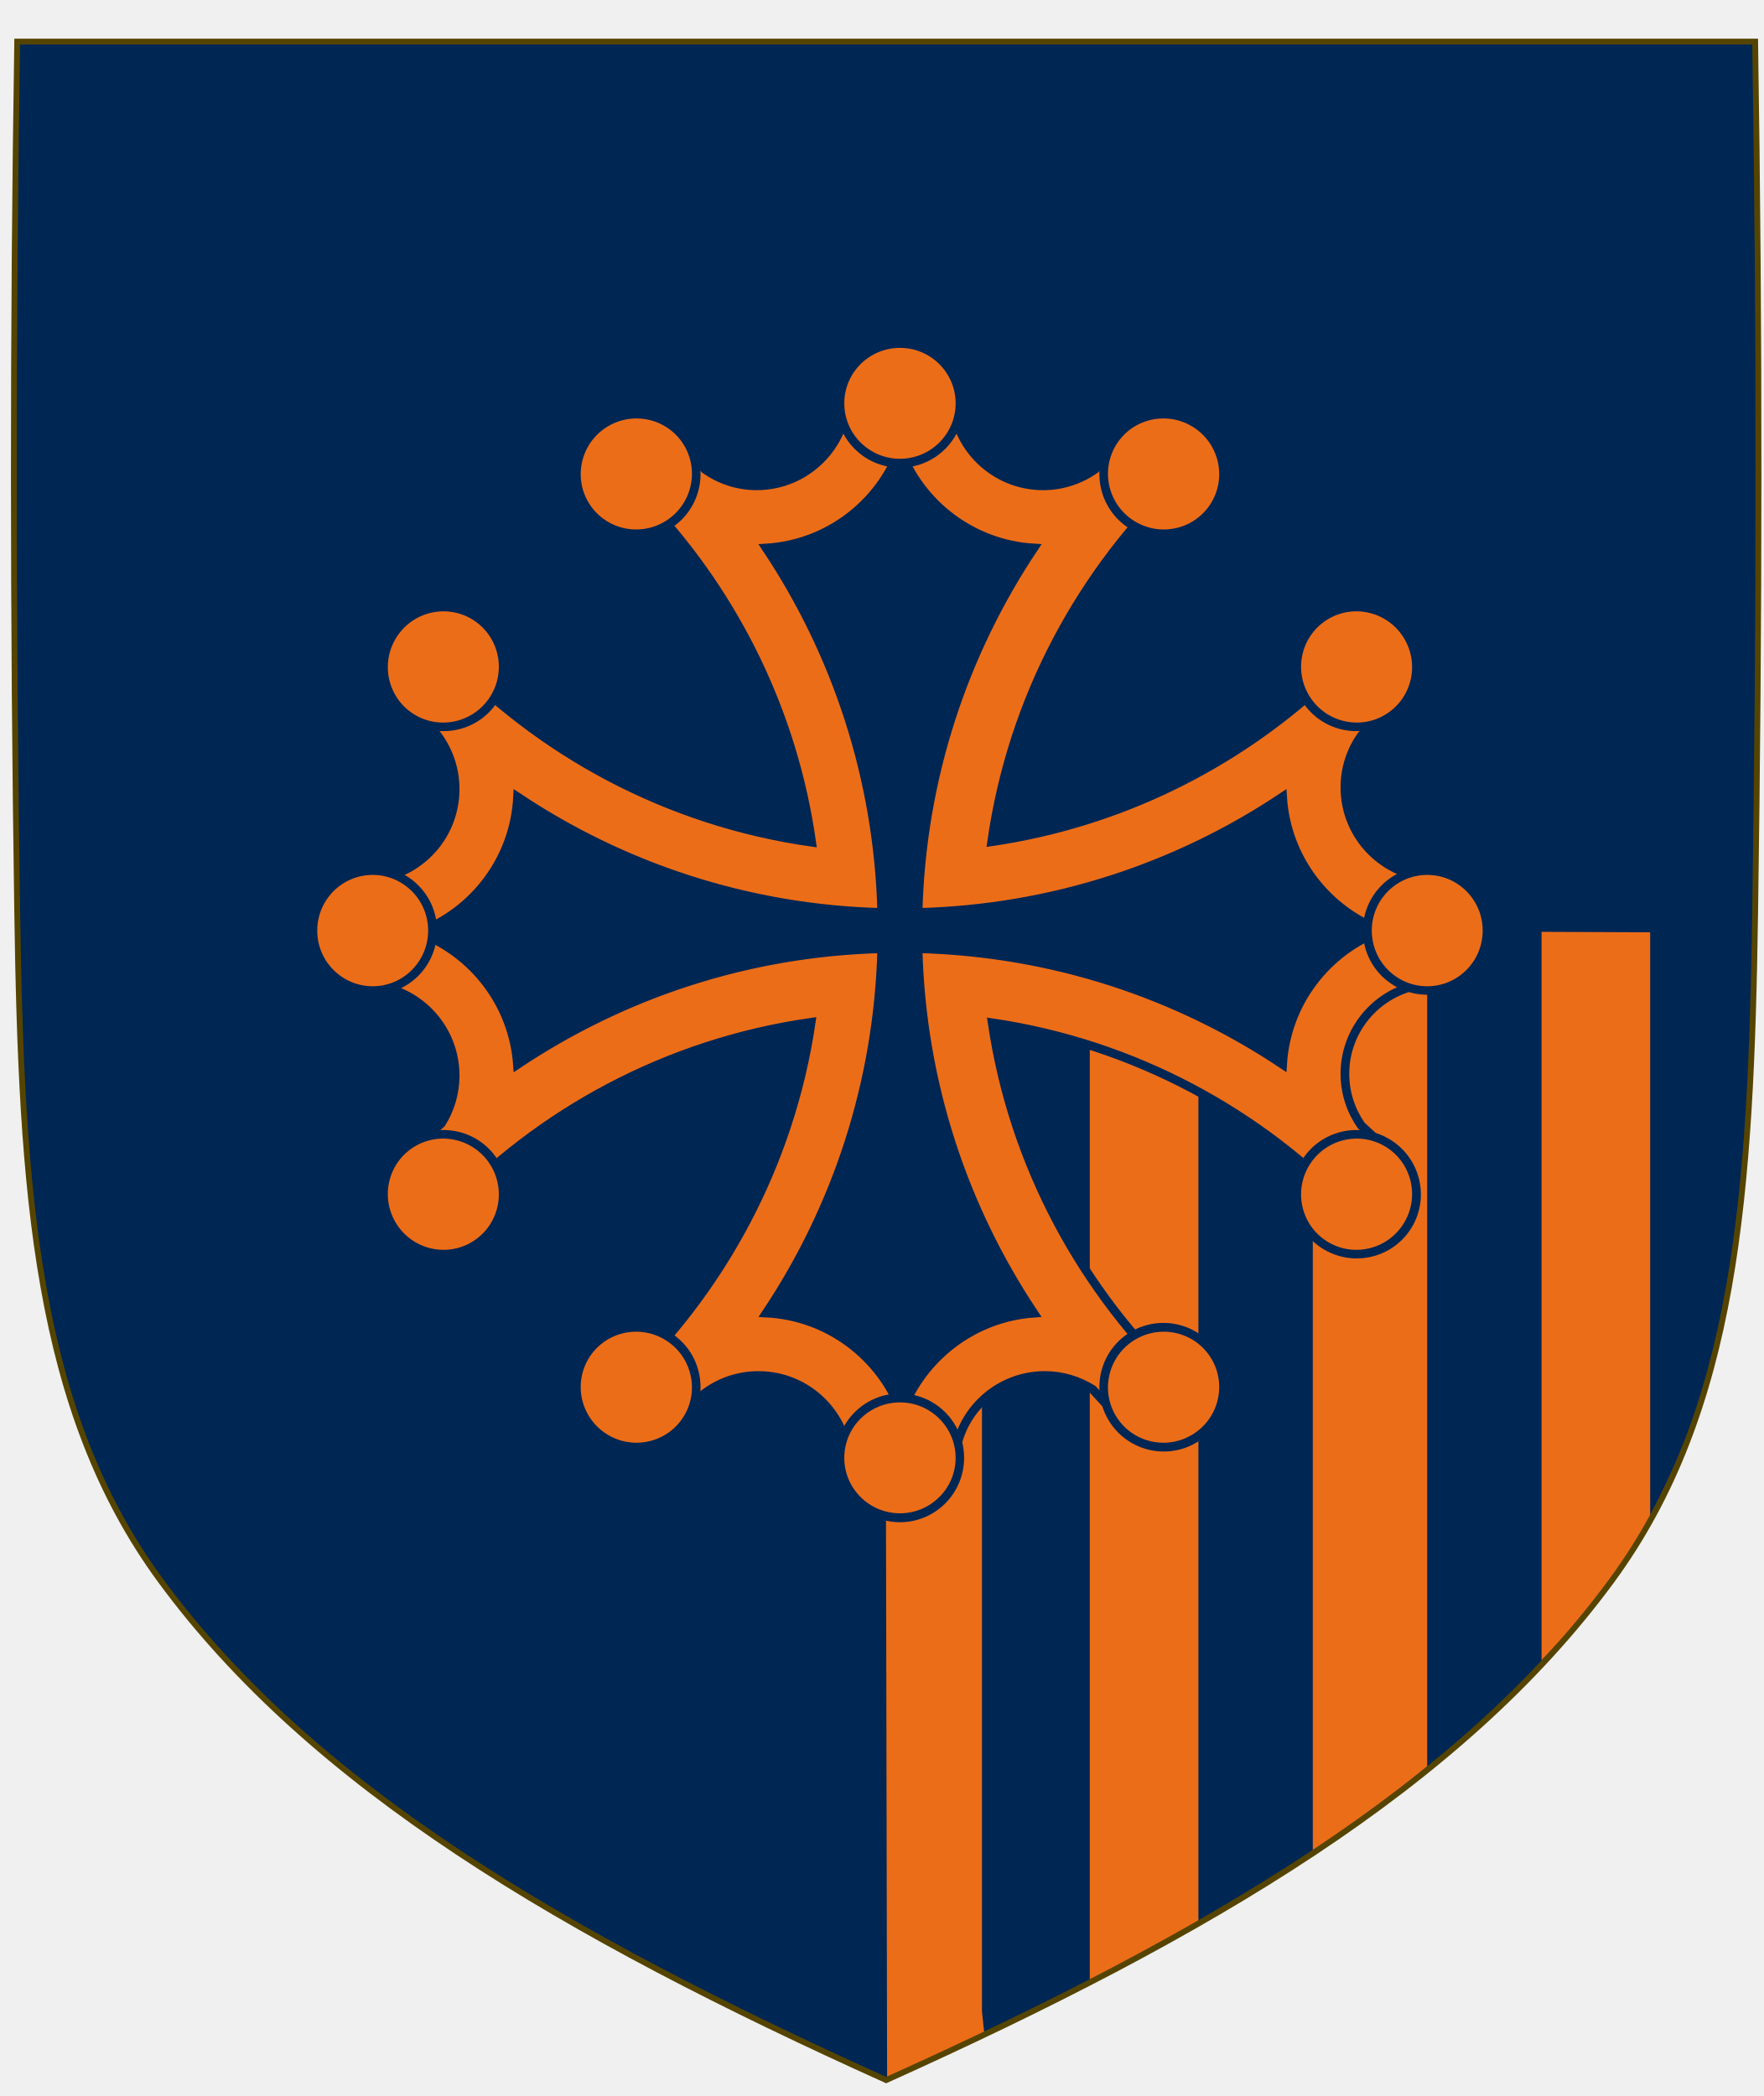
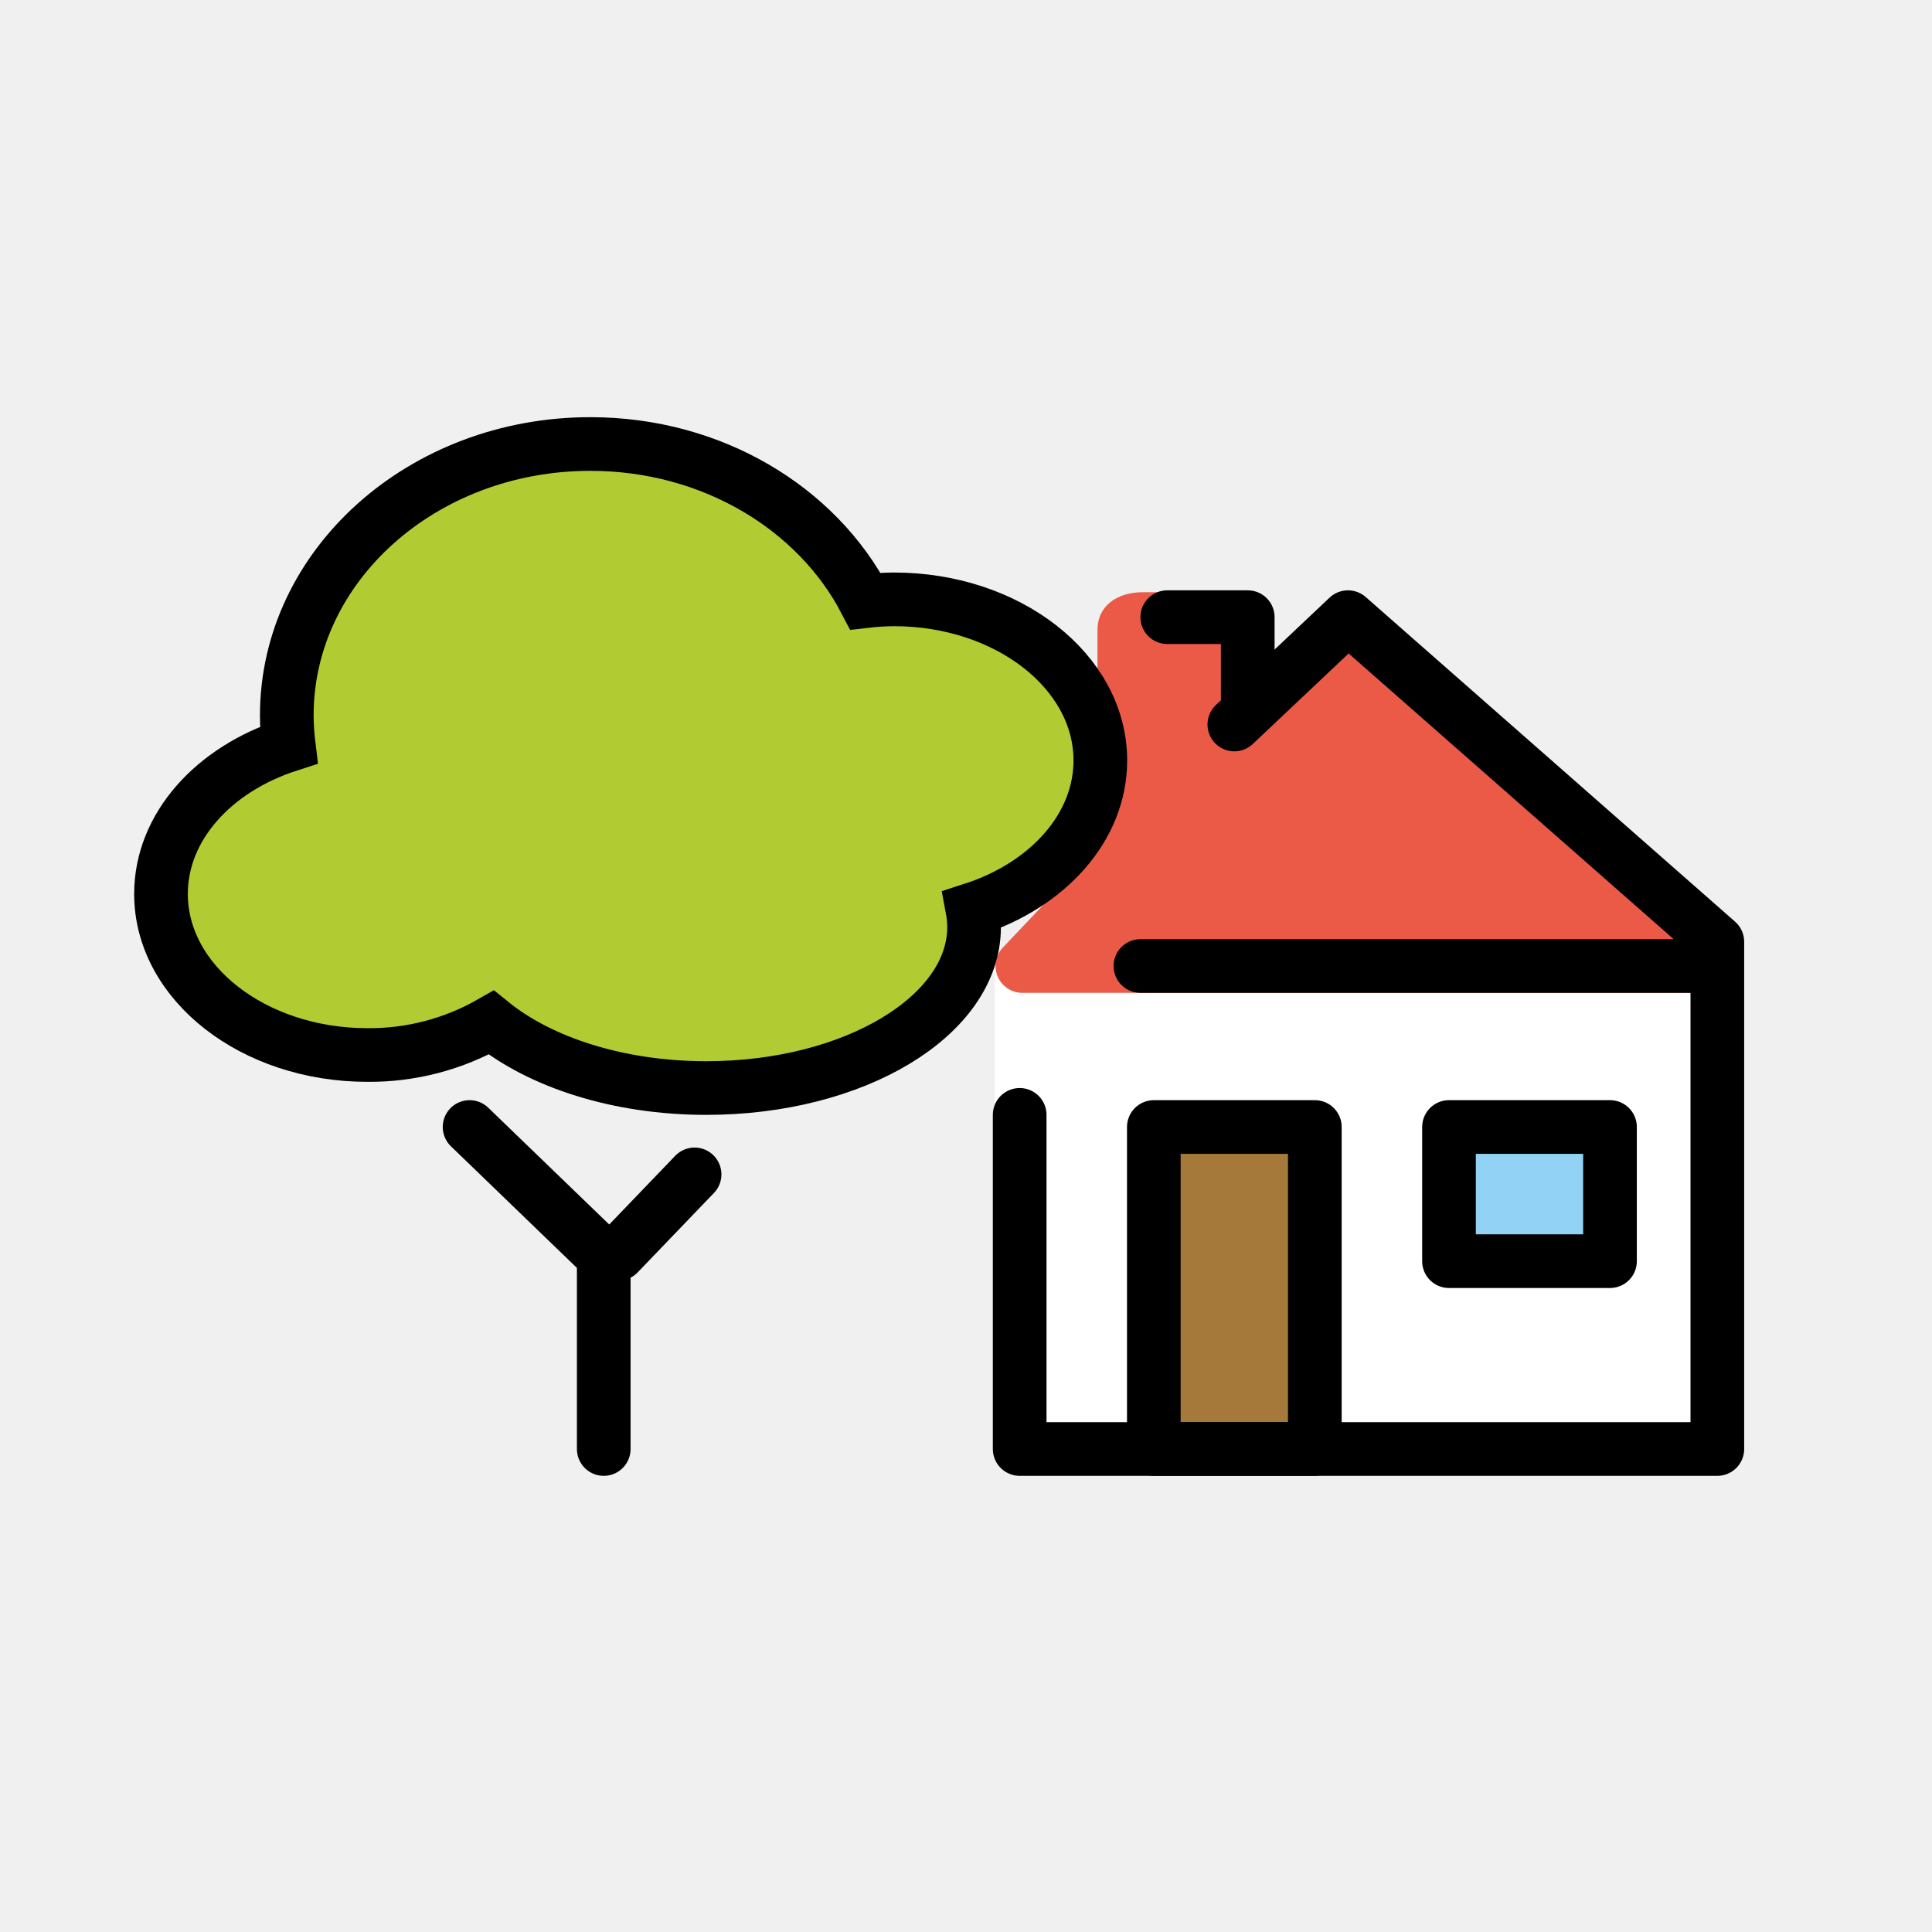
- <svg xmlns="http://www.w3.org/2000/svg" width="776.451" height="922.899" id="svg2" version="1.1" style="display:inline">
-   <defs id="defs4" />
-   <g id="layer1" transform="translate(459.6371,507.039)" style="display:inline">
-     <g id="g54773">
-       <g id="g21919" transform="translate(-1426.253,-111.2215)">
-         <g id="g18119" transform="translate(0,-80)" />
-         <g transform="matrix(1.884424,0,0,1.884424,176.4119,-288.2031)" style="display:inline" id="g164334">
-           <path id="path7014-6-7-28-1-5-9-4" style="fill:#002654;fill-opacity:1;stroke:none;display:inline" d="m 423.474,-47.848 c -1.076,67.808 -1.012,135.625 0,203.431 0.975,65.329 4.234,116.31 33.501,156.172 35.255,48.019 93.988,82.671 169.54,116.716 75.551,-34.045 134.285,-68.698 169.54,-116.716 29.267,-39.863 32.526,-90.843 33.501,-156.172 1.012,-67.806 1.076,-135.623 0,-203.431 l -406.082,0 z" />
-           <g transform="matrix(1.126625,0,0,1.126625,1613.046,344.6451)" id="g11618-9-0-2" style="stroke-width:0.888;stroke-miterlimit:4;stroke-dasharray:none;display:inline" />
-           <g id="g13998" style="display:inline" transform="translate(1426.253,111.2215)" />
-           <g transform="matrix(1.126625,0,0,1.126625,3386.642,407.9531)" id="g11618-9-0-2-5" style="stroke-width:0.888;stroke-miterlimit:4;stroke-dasharray:none;display:inline" />
-           <g id="g34755-2-0" transform="translate(-897.7242,-194.8272)" style="display:inline" />
-           <g id="g45813-0" transform="translate(-1049.704,-504.1313)" style="display:inline" />
-           <g transform="matrix(0.6765991,0,0,0.6765991,426.6389,-20.99388)" id="g4362">
-             <path id="path3214" style="fill:#ec6d18;fill-opacity:1;fill-rule:evenodd;stroke:none;display:inline" d="m 595.089,268.749 -90.329,-0.392 c -55.441,4.893 -52.182,37.6 -50.215,56.398 l -133.854,-40.153 36.529,111.034 -62.093,50.818 0.436,218.858 C 412.858,612.649 493.096,561.571 552.314,484.027 c 21.635,-40.62 38.428,-85.438 40.523,-149.054 0.676,-20.526 4.064,-42.813 2.252,-66.224 z" />
-             <path id="path3568" style="fill:#002654;fill-opacity:1;fill-rule:evenodd;stroke:none;display:inline" d="m 328.32,266.285 37.235,-0.092 0,365.364 -36.451,17.12 -0.784,-7.46 0,-374.932 z" />
-             <path id="path5508" style="fill:#002654;fill-opacity:1;fill-rule:evenodd;stroke:none;display:inline" d="m 403.067,266.288 39.5,-0.068 0,320.763 -39.5,23.107 0,-0.94 0,-342.862 z" />
-             <path id="path5510" style="fill:#002654;fill-opacity:1;fill-rule:evenodd;stroke:none;display:inline" d="m 521.572,266.704 -39.5,-0.067 0,290.306 c 11.846,-6.242 32.005,-25.97 39.5,-35.423 z" />
-             <path id="path5512" style="fill:#002654;fill-opacity:1;fill-rule:evenodd;stroke:none;display:inline" d="m 595.048,267.409 -35.97,0.547 0,119.145 0,83.113 c 31.479,-61.358 32.484,-108.008 36.755,-188.743 z" />
-             <path d="m 443,1368.778 c 0,0 -156.195,-188.321 -156.195,-666.922 0,-478.601 0,-433.499 0,-433.499 l 312.389,0 0,433.499 C 599.195,1180.457 443,1368.778 443,1368.778 z" style="fill:none;stroke:none;display:inline" id="path3227" />
-             <g style="fill:#ec6d18;fill-opacity:1;stroke:#002654;stroke-width:2.305;stroke-miterlimit:4;stroke-opacity:1;stroke-dasharray:none;display:inline" transform="matrix(1.301663,0,0,1.301679,-2565.611,-568.7978)" id="g16252">
-               <path style="fill:#ec6d18;fill-opacity:1;fill-rule:evenodd;stroke:#002654;stroke-width:2.305;stroke-linecap:butt;stroke-linejoin:miter;stroke-miterlimit:4;stroke-opacity:1;stroke-dasharray:none" d="m 2201.485,500.703 c -4.745,0 -9.406,0.264 -14.031,0.719 -0.287,12.98 -10.921,23.438 -23.969,23.438 -5.109,-8e-5 -9.835,-1.64 -13.719,-4.375 -2.206,-2.452 -4.479,-4.853 -6.812,-7.188 -5.482,2.483 -10.79,5.305 -15.875,8.438 1.812,1.693 3.58,3.419 5.312,5.188 0.935,1.117 1.952,2.146 3,3.156 0.068,0.066 0.119,0.153 0.188,0.219 22.38,24.156 37.657,54.949 42.5,89.125 -38.335,-5.43 -72.438,-23.99 -97.656,-50.969 -3.131,5.081 -5.986,10.366 -8.469,15.844 2.001,1.999 4.038,3.968 6.125,5.875 3.376,4.131 5.406,9.416 5.406,15.156 -1e-4,13.069 -10.491,23.684 -23.5,23.938 -0.425,4.473 -0.625,9.01 -0.625,13.594 0,4.894 0.235,9.733 0.719,14.5 12.965,0.303 23.406,10.931 23.406,23.969 -1e-4,4.662 -1.343,9.012 -3.656,12.688 -2.694,2.399 -5.319,4.862 -7.875,7.406 2.568,5.667 5.521,11.133 8.781,16.375 25.163,-26.772 59.089,-45.196 97.219,-50.625 -5.59,37.992 -24.077,71.785 -50.875,96.813 5.093,3.137 10.415,5.952 15.906,8.438 2.038,-2.028 4.031,-4.093 5.969,-6.219 4.113,-3.317 9.316,-5.312 15,-5.312 13.059,10e-5 23.668,10.474 23.938,23.469 4.484,0.427 8.999,0.656 13.594,0.656 4.894,0 9.733,-0.267 14.5,-0.75 0,-3e-4 0.031,3e-4 0.031,0 0.32,-12.95 10.911,-23.375 23.938,-23.375 4.679,10e-5 9.034,1.39 12.719,3.719 2.385,2.677 4.844,5.281 7.375,7.812 5.676,-2.571 11.157,-5.516 16.406,-8.781 -26.567,-24.969 -44.913,-58.578 -50.5,-96.344 37.756,5.59 71.382,23.91 96.344,50.469 3.261,-5.246 6.182,-10.734 8.75,-16.406 -2.323,-2.326 -4.71,-4.581 -7.156,-6.781 -2.726,-3.89 -4.344,-8.618 -4.344,-13.719 10e-5,-13.037 10.441,-23.635 23.406,-23.938 0.455,-4.626 0.688,-9.318 0.688,-14.062 0,-4.734 -0.235,-9.416 -0.688,-14.031 -12.965,-0.303 -23.406,-10.931 -23.406,-23.969 10e-5,-5.125 1.624,-9.859 4.375,-13.75 2.43,-2.187 4.816,-4.439 7.125,-6.75 -2.486,-5.491 -5.3,-10.813 -8.438,-15.906 -1.767,1.895 -3.582,3.753 -5.438,5.562 -1.098,0.938 -2.164,1.921 -3.156,2.969 -23.929,22.148 -54.398,37.336 -88.188,42.312 5.433,-38.129 23.876,-72.065 50.656,-97.219 -5.248,-3.266 -10.731,-6.209 -16.406,-8.781 -2.309,2.317 -4.56,4.693 -6.75,7.125 -3.911,2.775 -8.694,4.437 -13.844,4.438 -13.048,-1.7e-4 -23.651,-10.458 -23.938,-23.438 -4.626,-0.455 -9.318,-0.719 -14.062,-0.719 z m 0,14.406 c 5.485,14.653 19.219,25.259 35.531,26.25 -18.591,27.817 -29.795,60.966 -30.719,96.688 35.719,-0.918 68.905,-12.078 96.719,-30.656 1.01,16.287 11.648,29.978 26.281,35.469 -14.648,5.483 -25.284,19.196 -26.281,35.5 -27.814,-18.578 -60.999,-29.769 -96.719,-30.688 0.923,35.712 12.136,68.875 30.719,96.688 -16.107,1.16 -29.618,11.77 -35.062,26.281 -5.53,-14.774 -19.418,-25.474 -35.906,-26.312 18.559,-27.804 29.702,-60.956 30.625,-96.656 -35.714,0.924 -68.844,12.136 -96.656,30.719 -1.16,-16.107 -11.77,-29.618 -26.281,-35.062 14.78,-5.533 25.482,-19.439 26.312,-35.938 27.804,18.568 60.927,29.733 96.625,30.656 -0.924,-35.723 -12.075,-68.872 -30.656,-96.688 16.294,-1.003 29.976,-11.611 35.469,-26.25 z" id="path14367" />
-               <g style="fill:#ec6d18;fill-opacity:1;stroke:#002654;stroke-width:2.305;stroke-miterlimit:4;stroke-opacity:1;stroke-dasharray:none" id="g16238">
-                 <path transform="matrix(0.775253,0,0,0.81501,1089.4,186.8612)" d="m 1455,387.862 c 0,10.77 -9.178,19.5 -20.5,19.5 -11.322,0 -20.5,-8.73 -20.5,-19.5 0,-10.77 9.178,-19.5 20.5,-19.5 11.322,0 20.5,8.73 20.5,19.5 z" id="path14388" style="fill:#ec6d18;fill-opacity:1;fill-rule:evenodd;stroke:#002654;stroke-width:2.899;stroke-linecap:butt;stroke-linejoin:miter;stroke-miterlimit:4;stroke-opacity:1;stroke-dasharray:none" />
-                 <path transform="matrix(0.671389,-0.387627,0.407505,0.705818,1010.393,804.0035)" d="m 1455,387.862 c 0,10.77 -9.178,19.5 -20.5,19.5 -11.322,0 -20.5,-8.73 -20.5,-19.5 0,-10.77 9.178,-19.5 20.5,-19.5 11.322,0 20.5,8.73 20.5,19.5 z" id="path14390" style="fill:#ec6d18;fill-opacity:1;fill-rule:evenodd;stroke:#002654;stroke-width:2.899;stroke-linecap:butt;stroke-linejoin:miter;stroke-miterlimit:4;stroke-opacity:1;stroke-dasharray:none" />
-                 <path transform="matrix(-0.671389,-0.387627,0.407505,-0.705818,2936.607,1593.817)" d="m 1455,387.862 c 0,10.77 -9.178,19.5 -20.5,19.5 -11.322,0 -20.5,-8.73 -20.5,-19.5 0,-10.77 9.178,-19.5 20.5,-19.5 11.322,0 20.5,8.73 20.5,19.5 z" id="path14392" style="fill:#ec6d18;fill-opacity:1;fill-rule:evenodd;stroke:#002654;stroke-width:2.899;stroke-linecap:butt;stroke-linejoin:miter;stroke-miterlimit:4;stroke-opacity:1;stroke-dasharray:none" />
-                 <path transform="matrix(-0.775254,-4.402797e-7,4.628583e-7,-0.815011,3313.6,1098.86)" d="m 1455,387.862 c 0,10.77 -9.178,19.5 -20.5,19.5 -11.322,0 -20.5,-8.73 -20.5,-19.5 0,-10.77 9.178,-19.5 20.5,-19.5 11.322,0 20.5,8.73 20.5,19.5 z" id="path14394" style="fill:#ec6d18;fill-opacity:1;fill-rule:evenodd;stroke:#002654;stroke-width:2.899;stroke-linecap:butt;stroke-linejoin:miter;stroke-miterlimit:4;stroke-opacity:1;stroke-dasharray:none" />
-                 <path transform="matrix(-0.671389,0.387627,-0.407505,-0.705819,3392.606,481.716)" d="m 1455,387.862 c 0,10.77 -9.178,19.5 -20.5,19.5 -11.322,0 -20.5,-8.73 -20.5,-19.5 0,-10.77 9.178,-19.5 20.5,-19.5 11.322,0 20.5,8.73 20.5,19.5 z" id="path14396" style="fill:#ec6d18;fill-opacity:1;fill-rule:evenodd;stroke:#002654;stroke-width:2.899;stroke-linecap:butt;stroke-linejoin:miter;stroke-miterlimit:4;stroke-opacity:1;stroke-dasharray:none" />
-                 <path style="fill:#ec6d18;fill-opacity:1;fill-rule:evenodd;stroke:#002654;stroke-width:2.899;stroke-linecap:butt;stroke-linejoin:miter;stroke-miterlimit:4;stroke-opacity:1;stroke-dasharray:none" id="path14398" d="m 1455,387.862 c 0,10.77 -9.178,19.5 -20.5,19.5 -11.322,0 -20.5,-8.73 -20.5,-19.5 0,-10.77 9.178,-19.5 20.5,-19.5 11.322,0 20.5,8.73 20.5,19.5 z" transform="matrix(-0.387628,0.671389,-0.705819,-0.407505,3152.458,-92.24858)" />
-                 <path style="fill:#ec6d18;fill-opacity:1;fill-rule:evenodd;stroke:#002654;stroke-width:2.899;stroke-linecap:butt;stroke-linejoin:miter;stroke-miterlimit:4;stroke-opacity:1;stroke-dasharray:none" id="path14400" d="m 1455,387.862 c 0,10.77 -9.178,19.5 -20.5,19.5 -11.322,0 -20.5,-8.73 -20.5,-19.5 0,-10.77 9.178,-19.5 20.5,-19.5 11.322,0 20.5,8.73 20.5,19.5 z" transform="matrix(-4.402797e-7,0.775254,-0.815011,-4.628583e-7,2657.502,-469.2423)" />
-                 <path style="fill:#ec6d18;fill-opacity:1;fill-rule:evenodd;stroke:#002654;stroke-width:2.899;stroke-linecap:butt;stroke-linejoin:miter;stroke-miterlimit:4;stroke-opacity:1;stroke-dasharray:none" id="path14402" d="m 1455,387.862 c 0,10.77 -9.178,19.5 -20.5,19.5 -11.322,0 -20.5,-8.73 -20.5,-19.5 0,-10.77 9.178,-19.5 20.5,-19.5 11.322,0 20.5,8.73 20.5,19.5 z" transform="matrix(0.387627,0.671389,-0.705819,0.407505,2040.357,-548.2492)" />
-                 <path transform="matrix(0.671389,0.387628,-0.407505,0.705819,1466.393,-308.0995)" d="m 1455,387.862 c 0,10.77 -9.178,19.5 -20.5,19.5 -11.322,0 -20.5,-8.73 -20.5,-19.5 0,-10.77 9.178,-19.5 20.5,-19.5 11.322,0 20.5,8.73 20.5,19.5 z" id="path14404" style="fill:#ec6d18;fill-opacity:1;fill-rule:evenodd;stroke:#002654;stroke-width:2.899;stroke-linecap:butt;stroke-linejoin:miter;stroke-miterlimit:4;stroke-opacity:1;stroke-dasharray:none" />
-                 <path style="fill:#ec6d18;fill-opacity:1;fill-rule:evenodd;stroke:#002654;stroke-width:2.899;stroke-linecap:butt;stroke-linejoin:miter;stroke-miterlimit:4;stroke-opacity:1;stroke-dasharray:none" id="path14406" d="m 1455,387.862 c 0,10.77 -9.178,19.5 -20.5,19.5 -11.322,0 -20.5,-8.73 -20.5,-19.5 0,-10.77 9.178,-19.5 20.5,-19.5 11.322,0 20.5,8.73 20.5,19.5 z" transform="matrix(0.387627,-0.671389,0.705818,0.407505,1250.543,1377.968)" />
-                 <path style="fill:#ec6d18;fill-opacity:1;fill-rule:evenodd;stroke:#002654;stroke-width:2.899;stroke-linecap:butt;stroke-linejoin:miter;stroke-miterlimit:4;stroke-opacity:1;stroke-dasharray:none" id="path14408" d="m 1455,387.862 c 0,10.77 -9.178,19.5 -20.5,19.5 -11.322,0 -20.5,-8.73 -20.5,-19.5 0,-10.77 9.178,-19.5 20.5,-19.5 11.322,0 20.5,8.73 20.5,19.5 z" transform="matrix(1.565175e-7,-0.775253,0.81501,1.645442e-7,1745.499,1754.96)" />
-                 <path style="fill:#ec6d18;fill-opacity:1;fill-rule:evenodd;stroke:#002654;stroke-width:2.899;stroke-linecap:butt;stroke-linejoin:miter;stroke-miterlimit:4;stroke-opacity:1;stroke-dasharray:none" id="path14410" d="m 1455,387.862 c 0,10.77 -9.178,19.5 -20.5,19.5 -11.322,0 -20.5,-8.73 -20.5,-19.5 0,-10.77 9.178,-19.5 20.5,-19.5 11.322,0 20.5,8.73 20.5,19.5 z" transform="matrix(-0.387627,-0.671389,0.705818,-0.407505,2362.644,1833.966)" />
-               </g>
-             </g>
-           </g>
-           <path id="path7014-6-7-28-1-5-9" style="fill:none;stroke:#554400;stroke-width:1.364;stroke-miterlimit:4;stroke-dasharray:none;display:inline" d="m 423.358,32.607 c -1.076,67.808 -1.012,135.625 0,203.431 0.975,65.329 4.234,116.31 33.501,156.172 35.255,48.019 93.988,82.671 169.54,116.716 75.551,-34.045 134.285,-68.698 169.54,-116.716 29.267,-39.863 32.526,-90.843 33.501,-156.172 1.012,-67.806 1.076,-135.623 0,-203.431 l -406.082,0 z" transform="translate(0,-80)" />
-         </g>
-       </g>
-     </g>
+ <svg xmlns="http://www.w3.org/2000/svg" id="emoji" viewBox="0 0 72 72" version="1.1">
+   <g id="color">
+     <rect x="37.075" y="36.053" width="26.884" height="18.114" fill="#FFFFFF" />
+     <polygon fill="#EA5A47" stroke="#EA5A47" stroke-linecap="round" stroke-linejoin="round" stroke-miterlimit="10" stroke-width="2" points="50.235,23.2 38.1,36 63.5,36" />
+     <path fill="#EA5A47" d="M47.3,26l-6.4,6.059v-8.573c0-0.931,0.755-1.416,1.686-1.416h3.028 c0.931,0,1.686,0.485,1.686,1.416C47.3,23.486,47.3,26,47.3,26z" />
+     <rect x="43" y="42" width="6" height="12" fill="#A57939" />
+     <rect x="54" y="42" width="6" height="5" fill="#92D3F5" />
+     <path fill="#B1CC33" d="M41.006,28.339c0-3.312-3.445-6.003-7.694-6.003c-0.355,0.003-0.71,0.025-1.062,0.066 c-1.8-3.455-5.707-5.855-10.25-5.855c-6.248,0-11.312,4.529-11.312,10.114c0.001,0.369,0.025,0.738,0.07,1.104 C7.966,28.666,6,30.81,6,33.314c0,3.312,3.445,6.003,7.694,6.003c1.615,0.014,3.206-0.402,4.614-1.207 c1.818,1.477,4.726,2.438,8.015,2.438c5.511,0,9.978-2.688,9.978-6.003c-0.001-0.219-0.021-0.438-0.061-0.653 C39.036,32.99,41.006,30.845,41.006,28.339z" />
  </g>
-   <style id="style33631" type="text/css">
- 
- 	.st0{fill:#AA0000;}
- 	.st1{fill:#AA8800;}
- 	.st2{fill:#1E6D3E;stroke:#D4AA00;stroke-width:0.886;stroke-miterlimit:282;}
- 	.st3{fill:#115697;stroke:#FFFFFF;stroke-width:1.624;}
- 	.st4{fill:#AF9631;}
- 	.st5{fill:none;stroke:#554400;stroke-width:1.225;}
- 	.st6{fill:none;stroke:#554400;stroke-width:1.786;}
- 	.st7{fill:#FFFDF6;stroke:#AA8800;stroke-width:1.881;stroke-miterlimit:282;}
- 	.st8{fill:#E2CA73;}
- 	.st9{fill:#E30B1D;}
- 	.st10{fill:#D1B948;stroke:#806600;stroke-width:2.68;stroke-miterlimit:282;}
- 	.st11{adobe-knockout:false;}
- 	.st12{fill:#E4C72D;}
- 	.st13{fill:#E6D289;}
- 	.st14{fill:#E7C954;}
- 	.st15{fill:#E90031;}
- 	.st16{fill:#806600;}
- 	.st17{fill:none;stroke:#806600;stroke-width:2.2;stroke-miterlimit:282;}
- 	.st18{fill:#E94545;stroke:#AA0000;stroke-width:0.179;stroke-miterlimit:282;}
- 	.st19{fill:none;stroke:#806600;stroke-width:2.68;stroke-miterlimit:282;}
- 	.st20{fill:#B19123;}
- 	.st21{fill:#990000;stroke:#4C0000;stroke-width:2.179;}
- 	.st22{adobe-knockout:true;}
- 	.st23{fill:#BAA240;stroke:#806600;stroke-width:0.664;stroke-miterlimit:282;}
- 	.st24{fill:#F6E07C;stroke:#806600;stroke-width:0.7;stroke-miterlimit:282;}
- 	.st25{fill:none;stroke:#5A5013;stroke-width:1.34;}
- 	.st26{fill:#C40000;stroke:#AA8800;stroke-width:1.489;stroke-miterlimit:282;}
- 	.st27{fill:none;stroke:#806600;stroke-width:0.545;stroke-miterlimit:282;}
- 	.st28{fill:#ECECEC;}
- 	.st29{fill:#1E6D3E;}
- 	.st30{fill:#EEE0AC;}
- 	.st31{fill:#E94545;stroke:#AA0000;stroke-width:0.218;stroke-miterlimit:282;}
- 	.st32{fill:#2B96F6;stroke:#FFFFFF;stroke-width:1.624;}
- 	.st33{fill:#554400;}
- 	.st34{fill:none;stroke:#554400;stroke-width:1.161;stroke-miterlimit:282;}
- 	.st35{fill:none;stroke:#A02C2C;stroke-width:1.181;}
- 	.st36{fill:#BA9A2E;}
- 	.st37{fill:#BAA240;}
- 	.st38{fill:#8C0000;}
- 	.st39{fill:#5A4C19;stroke:#000000;stroke-width:0.822;stroke-miterlimit:282;}
- 	.st40{fill:#BC0028;}
- 	.st41{fill:none;stroke:#4C0000;stroke-width:2.179;}
- 	.st42{fill:#BCA33E;}
- 	.st43{fill:#228FE0;}
- 	.st44{fill:#F8ECA8;stroke:#806600;stroke-width:0.7;stroke-miterlimit:282;}
- 	.st45{fill:#E6D289;stroke:#5B4F0F;stroke-width:1.569;}
- 	.st46{fill:#F6C058;}
- 	.st47{fill:#F6DC78;}
- 	.st48{fill:#F6E078;}
- 	.st49{fill:none;stroke:#806600;stroke-width:0.7;stroke-miterlimit:282;}
- 	.st50{fill:#F7EBA7;}
- 	.st51{fill:#F8ECA8;}
- 	.st52{fill:none;stroke:#5A4F11;stroke-width:1.34;}
- 	.st53{fill:none;stroke:#584B13;stroke-width:1.34;}
- 	.st54{fill:none;stroke:#554400;stroke-width:1.181;}
- 	.st55{fill:none;stroke:#554400;stroke-width:1.32;}
- 	.st56{fill:#8C0000;stroke:#4C0000;stroke-width:2.179;}
- 	.st57{fill:#C2A944;}
- 	.st58{fill:#C30918;}
- 	.st59{fill:#FFFFFF;adobe-knockout:false;}
- 	.st60{fill:#C5A941;}
- 	.st61{fill:#2B2200;}
- 	.st62{fill:#990000;}
- 	.st63{fill:#C9AD19;}
- 	.st64{fill:#4C0000;stroke:#4C0000;stroke-width:2.179;}
- 	.st65{fill:none;stroke:#A0892C;stroke-width:2.436;}
- 	.st66{fill:#D1B948;stroke:#806600;stroke-width:2.503;stroke-miterlimit:282;}
- 	.st67{fill:#FEE46E;}
- 	.st68{fill:#FF0A3E;}
- 	.st69{fill:#FF96AD;}
- 	.st70{fill:#61B3FD;}
- 	.st71{fill:#FFE455;}
- 	.st72{fill:#FFFFFF;}
- 	.st73{fill:#61B3FD;stroke:#FFFFFF;stroke-width:2.436;}
- 	.st74{fill:#E6D289;stroke:#554400;stroke-width:1.165;}
- 	.st75{fill:#E6D289;stroke:#554400;stroke-width:1.34;}
- 	.st76{fill:#0F7ABC;stroke:#053C68;stroke-width:1.32;}
- 	.st77{fill:none;}
- 	.st78{fill:#D0B54E;stroke:#554400;stroke-width:1.225;}
- 	.st79{fill:#D0B54E;stroke:#554400;stroke-width:1.181;}
- 	.st80{fill:#CCCCCC;}
- 	.st81{fill:#F6E07C;stroke:#806600;stroke-width:1.09;stroke-miterlimit:282;}
- 	.st82{fill:#BAA240;stroke:#806600;stroke-width:0.7;stroke-miterlimit:282;}
- 	.st83{fill:none;stroke:#808080;stroke-width:1.5;}
- 	.st84{fill:#D1B548;stroke:#554400;stroke-width:1.161;stroke-miterlimit:282;}
- 	.st85{fill:none;stroke:#806600;stroke-width:1.34;}
- 	.st86{fill:#DEC35D;stroke:#A0892C;stroke-width:1.225;}
- 	.st87{fill:#D0B54E;}
- 	.st88{fill:#D1B548;}
- 	.st89{fill:#D1B948;}
- 	.st90{fill:#E7C954;stroke:#806600;stroke-width:0.7;stroke-miterlimit:282;}
- 	.st91{fill:#D3B34A;}
- 	.st92{fill:none;stroke:#806600;stroke-width:0.664;stroke-miterlimit:282;}
- 	.st93{fill:none;stroke:#800000;stroke-width:1.221;}
- 	.st94{fill:#E4C72D;stroke:#806600;stroke-width:0.687;stroke-miterlimit:282;}
- 	.st95{fill:#F6DC78;stroke:#554400;stroke-width:1.161;stroke-miterlimit:282;}
- 	.st96{fill:#A3861A;}
- 	.st97{fill:#D1B948;stroke:#806600;stroke-width:0.687;stroke-miterlimit:282;}
- 	.st98{fill:#756412;}
- 	.st99{fill:#E94545;stroke:#AA0000;stroke-width:2.2;stroke-miterlimit:282;}
- 	.st100{fill:#DEC35D;}
- 	.st101{fill:#E94545;stroke:#AA0000;stroke-width:2.68;stroke-miterlimit:282;}
- 	.st102{fill:none;stroke:#806600;stroke-width:0.687;stroke-miterlimit:282;}
- 
- </style>
+   <g id="hair" />
+   <g id="skin" />
+   <g id="skin-shadow" />
+   <g id="line">
+     <polyline fill="none" stroke="#000000" stroke-linecap="round" stroke-linejoin="round" stroke-miterlimit="10" stroke-width="2" points="46,27 50.235,23 64,35.098 64,54 38,54 38,41.548" />
+     <rect x="43" y="42" width="6" height="12" fill="none" stroke="#000000" stroke-linecap="round" stroke-linejoin="round" stroke-miterlimit="10" stroke-width="2" />
+     <rect x="54" y="42" width="6" height="5" fill="none" stroke="#000000" stroke-linecap="round" stroke-linejoin="round" stroke-miterlimit="10" stroke-width="2" />
+     <polyline fill="none" stroke="#000000" stroke-linecap="round" stroke-linejoin="round" stroke-miterlimit="10" stroke-width="2" points="43.5,23 46.5,23 46.5,26" />
+     <path fill="none" stroke="#000000" stroke-miterlimit="10" stroke-width="2" d="M31.245,39.34" />
+     <polyline fill="none" stroke="#000000" stroke-linecap="round" stroke-linejoin="round" stroke-width="2" points="22.5,54 22.5,46.827 17.5,42" />
+     <line x1="23.041" x2="25.885" y1="46.727" y2="43.766" fill="none" stroke="#000000" stroke-linecap="round" stroke-linejoin="round" stroke-width="2" />
+     <path fill="none" stroke="#000000" stroke-linecap="round" stroke-miterlimit="10" stroke-width="2" d="M41.006,28.339 c0-3.312-3.445-6.003-7.694-6.003c-0.355,0.003-0.71,0.025-1.062,0.066c-1.8-3.455-5.707-5.855-10.25-5.855 c-6.248,0-11.312,4.529-11.312,10.114c0.001,0.369,0.025,0.738,0.07,1.104C7.966,28.666,6,30.81,6,33.314 c0,3.312,3.445,6.003,7.694,6.003c1.615,0.014,3.206-0.402,4.614-1.207c1.818,1.477,4.726,2.438,8.015,2.438 c5.511,0,9.978-2.688,9.978-6.003c-0.001-0.219-0.021-0.438-0.061-0.653 C39.036,32.99,41.006,30.845,41.006,28.339z" />
+     <line x1="63.5" x2="42.5" y1="36" y2="36" fill="none" stroke="#000000" stroke-linecap="round" stroke-linejoin="round" stroke-miterlimit="10" stroke-width="2" />
+   </g>
</svg>
